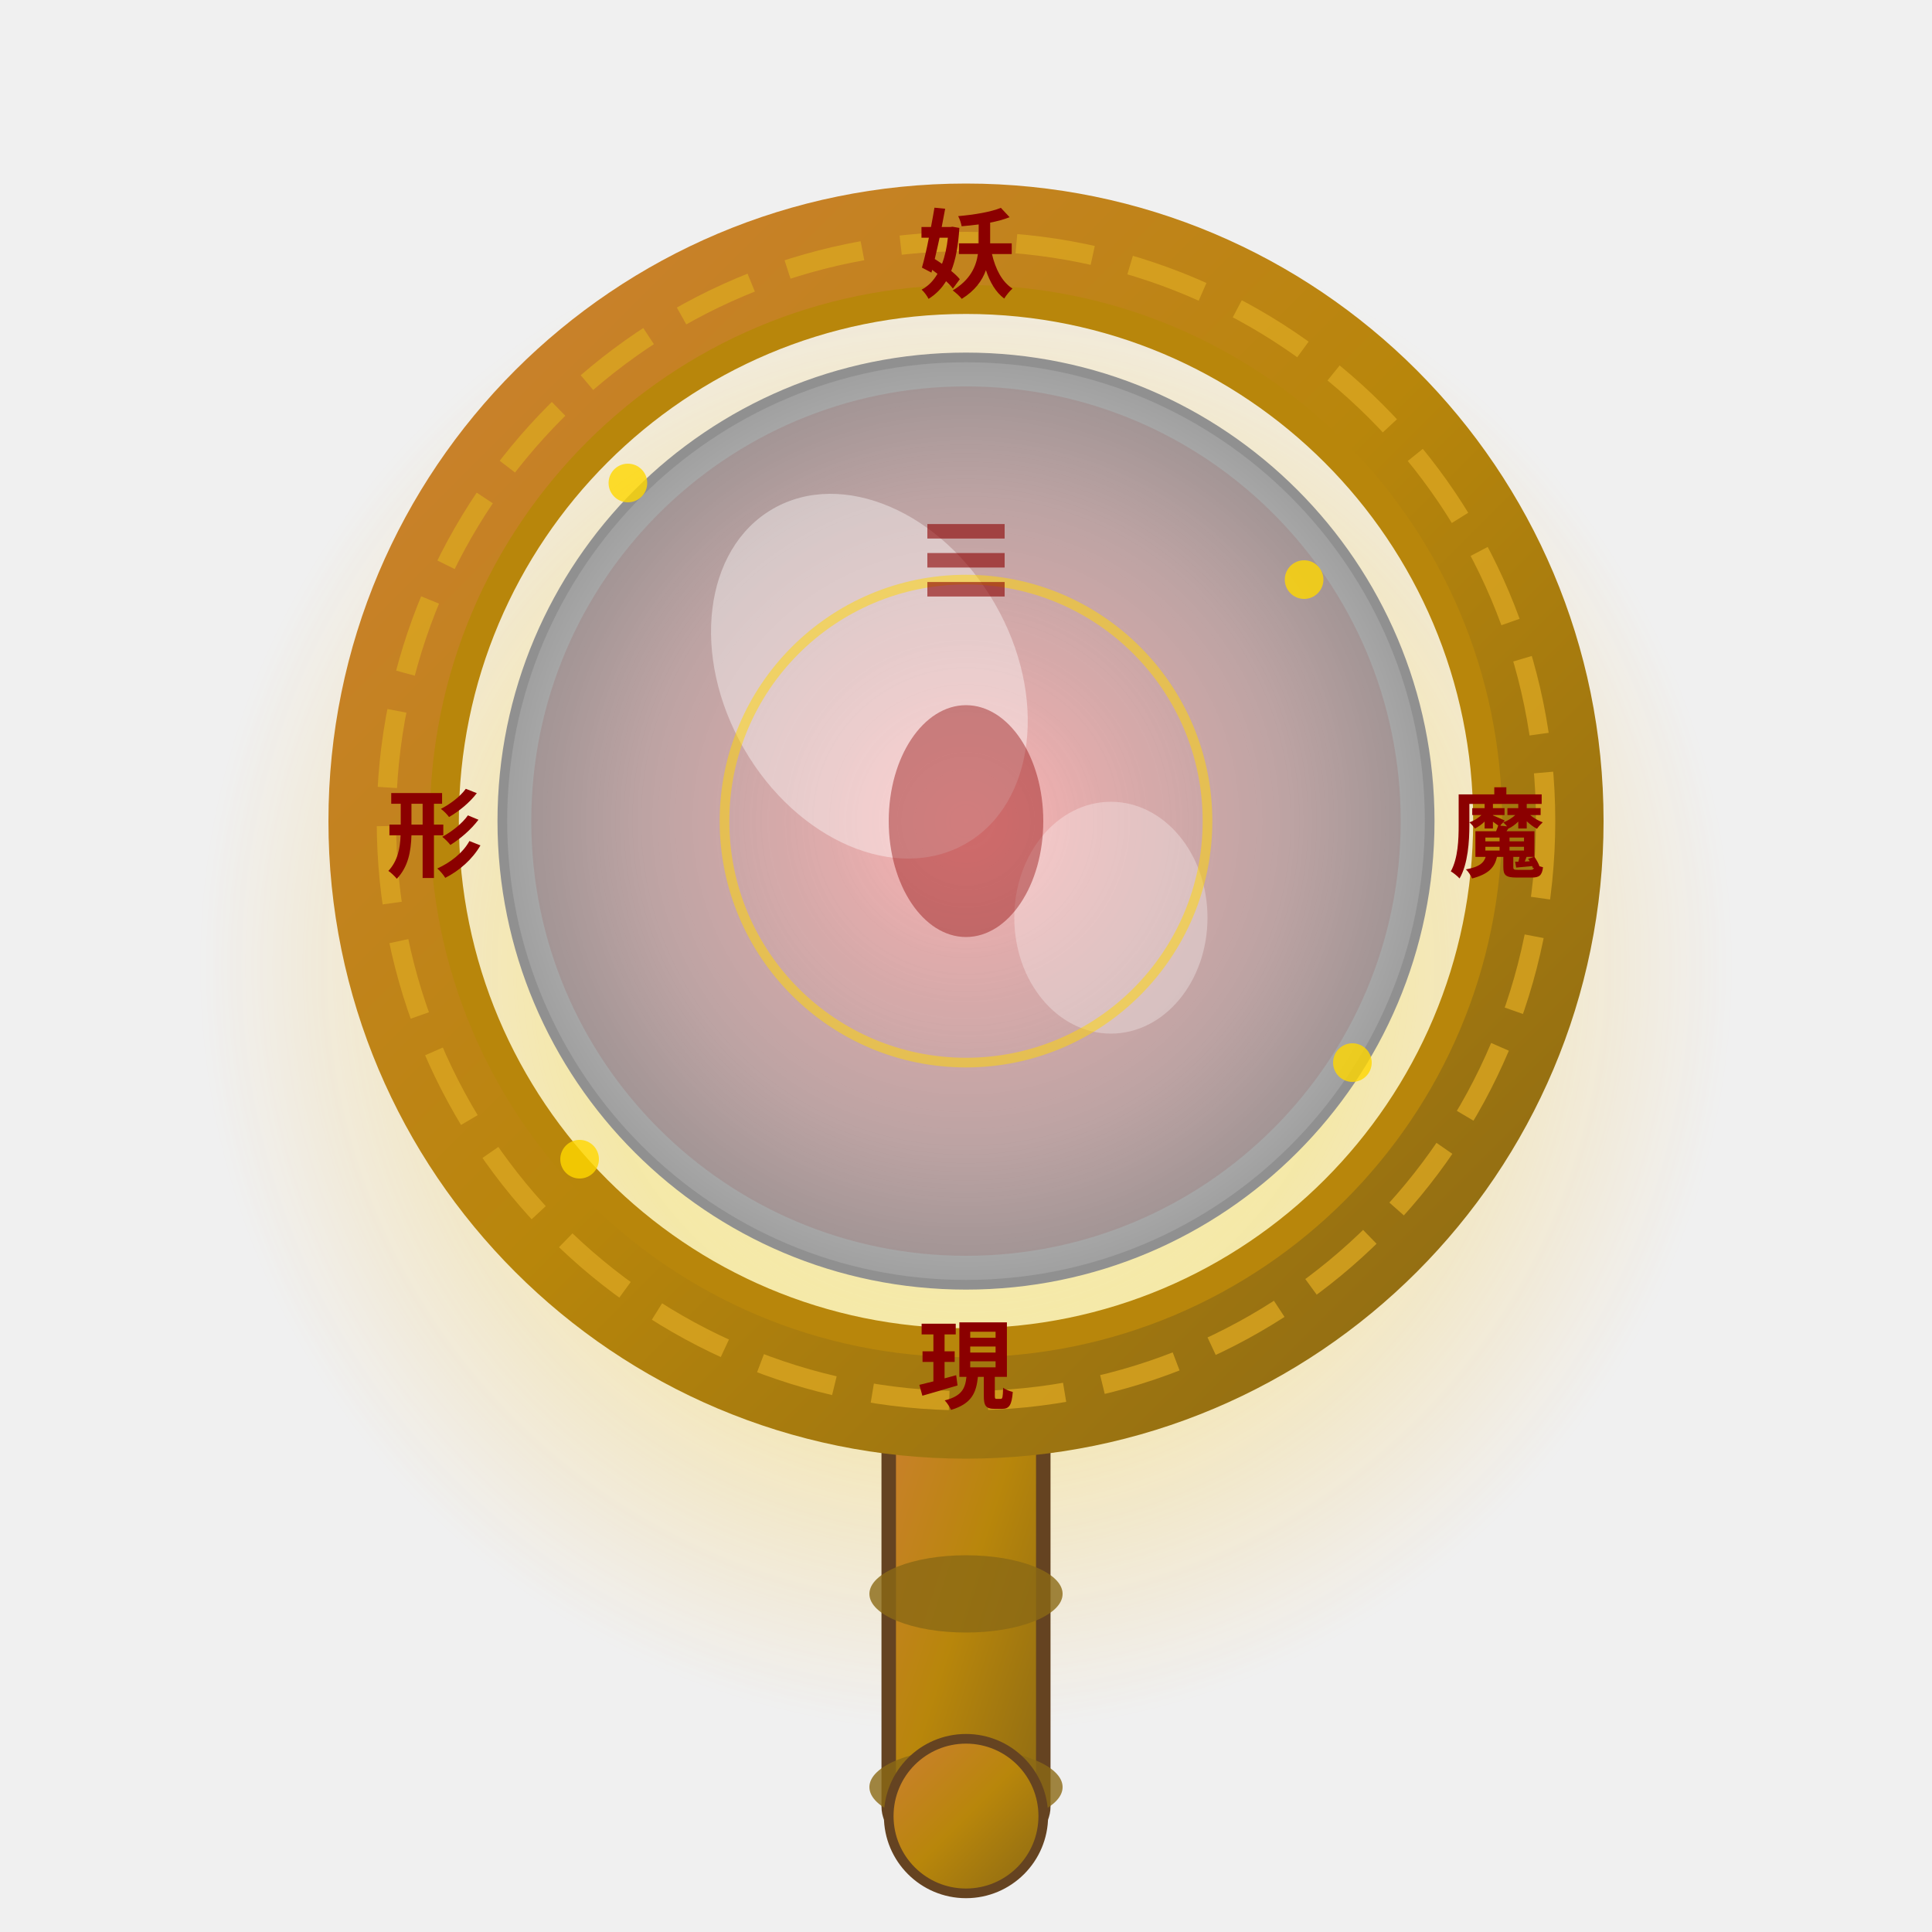
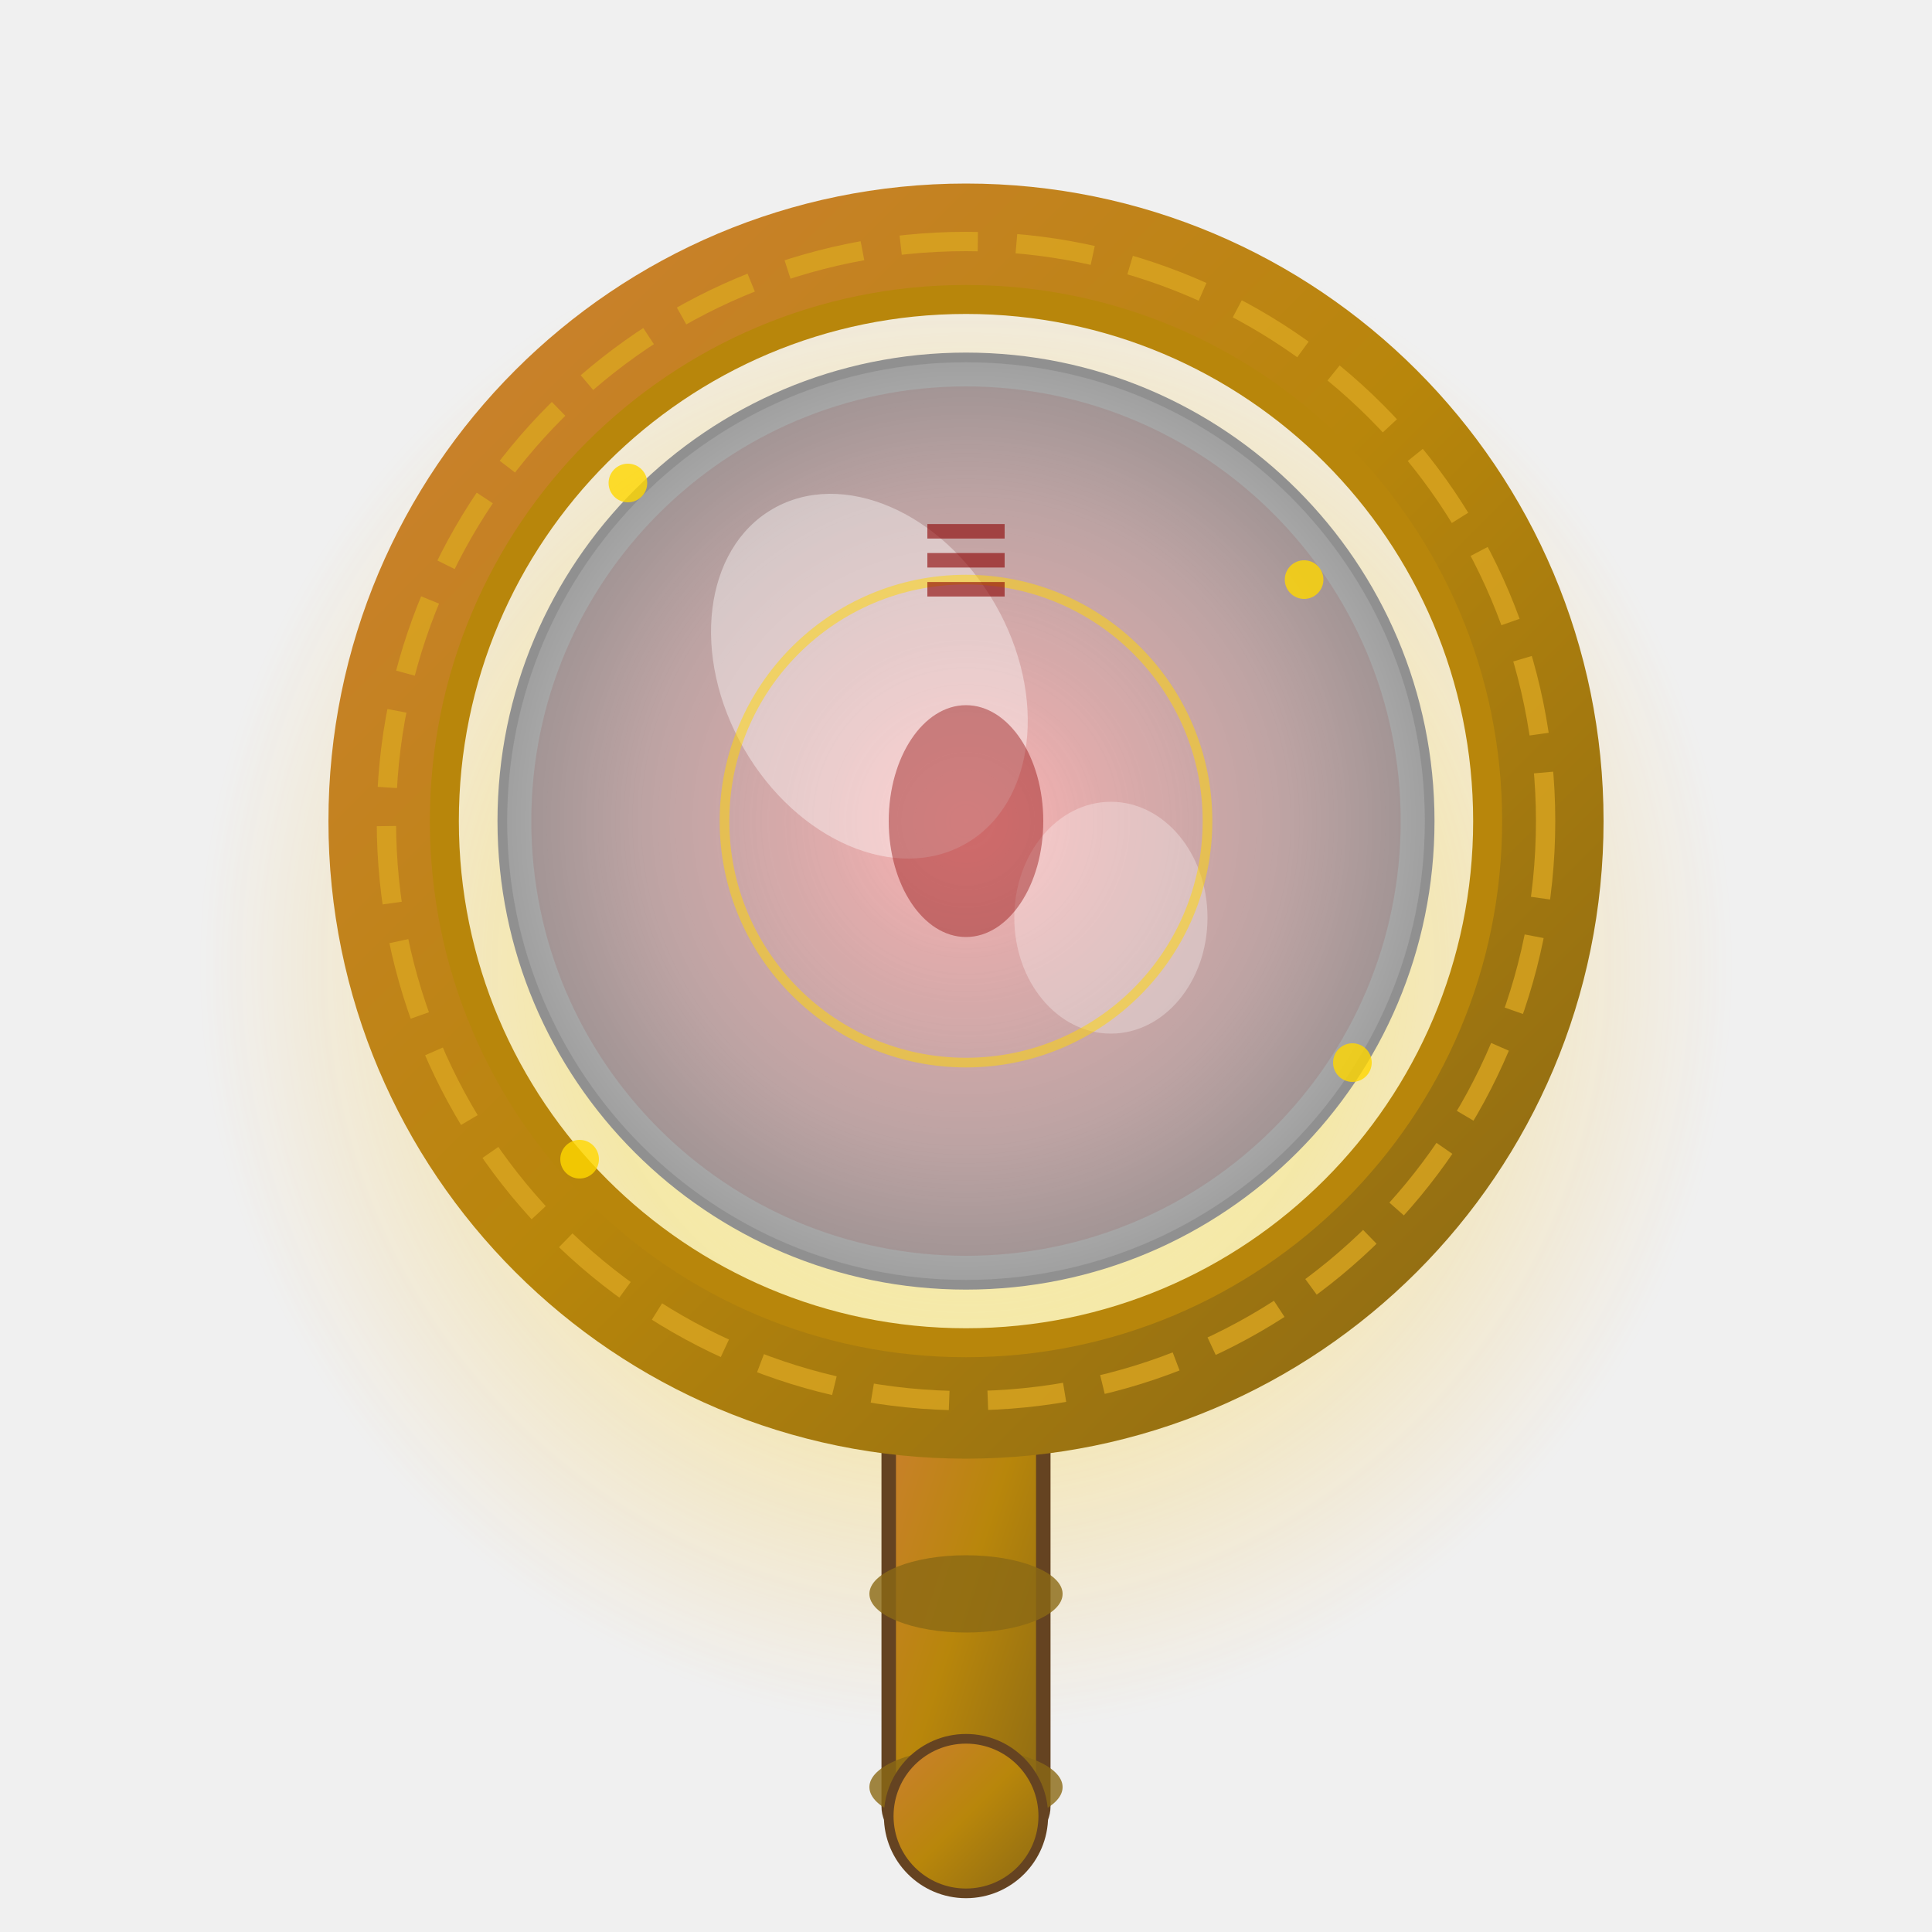
<svg xmlns="http://www.w3.org/2000/svg" viewBox="0 0 200 200">
  <defs>
    <linearGradient id="bronzeGrad" x1="0%" y1="0%" x2="100%" y2="100%">
      <stop offset="0%" style="stop-color:#CD7F32;stop-opacity:1" />
      <stop offset="50%" style="stop-color:#B8860B;stop-opacity:1" />
      <stop offset="100%" style="stop-color:#8B6914;stop-opacity:1" />
    </linearGradient>
    <radialGradient id="mirrorGrad" cx="50%" cy="50%">
      <stop offset="0%" style="stop-color:#FFFFFF;stop-opacity:1" />
      <stop offset="30%" style="stop-color:#E0E0E0;stop-opacity:1" />
      <stop offset="70%" style="stop-color:#C0C0C0;stop-opacity:1" />
      <stop offset="100%" style="stop-color:#A0A0A0;stop-opacity:1" />
    </radialGradient>
    <radialGradient id="lightGrad" cx="50%" cy="50%">
      <stop offset="0%" style="stop-color:#FFFACD;stop-opacity:0.9" />
      <stop offset="50%" style="stop-color:#FFD700;stop-opacity:0.5" />
      <stop offset="100%" style="stop-color:#FFA500;stop-opacity:0" />
    </radialGradient>
    <radialGradient id="demonGrad" cx="50%" cy="50%">
      <stop offset="0%" style="stop-color:#FF0000;stop-opacity:0.3" />
      <stop offset="100%" style="stop-color:#8B0000;stop-opacity:0.1" />
    </radialGradient>
  </defs>
  <circle cx="100" cy="100" r="80" fill="url(#lightGrad)" opacity="0.6">
    <animate attributeName="r" values="80;85;80" dur="3s" repeatCount="indefinite" />
  </circle>
  <rect x="92" y="140" width="16" height="50" rx="3" fill="url(#bronzeGrad)" stroke="#654321" stroke-width="1.5" />
  <ellipse cx="100" cy="145" rx="10" ry="4" fill="#8B6914" opacity="0.8" />
  <ellipse cx="100" cy="165" rx="10" ry="4" fill="#8B6914" opacity="0.8" />
  <ellipse cx="100" cy="185" rx="10" ry="4" fill="#8B6914" opacity="0.8" />
  <circle cx="100" cy="188" r="8" fill="url(#bronzeGrad)" stroke="#654321" stroke-width="1" />
  <circle cx="100" cy="85" r="60" fill="none" stroke="url(#bronzeGrad)" stroke-width="12" />
  <circle cx="100" cy="85" r="60" fill="none" stroke="#DAA520" stroke-width="2" stroke-dasharray="8,4" opacity="0.8" />
  <circle cx="100" cy="85" r="54" fill="none" stroke="#B8860B" stroke-width="3" />
  <circle cx="100" cy="85" r="48" fill="url(#mirrorGrad)" stroke="#909090" stroke-width="1" />
  <circle cx="100" cy="85" r="45" fill="url(#demonGrad)">
    <animate attributeName="opacity" values="0.5;0.8;0.5" dur="2s" repeatCount="indefinite" />
  </circle>
-   <text x="100" y="30" font-family="serif" font-size="10" fill="#8B0000" text-anchor="middle" font-weight="bold">妖</text>
-   <text x="155" y="90" font-family="serif" font-size="10" fill="#8B0000" text-anchor="middle" font-weight="bold">魔</text>
-   <text x="100" y="145" font-family="serif" font-size="10" fill="#8B0000" text-anchor="middle" font-weight="bold">現</text>
-   <text x="45" y="90" font-family="serif" font-size="10" fill="#8B0000" text-anchor="middle" font-weight="bold">形</text>
  <ellipse cx="90" cy="70" rx="15" ry="20" fill="#FFFFFF" opacity="0.4" transform="rotate(-30 90 70)" />
  <ellipse cx="115" cy="95" rx="10" ry="12" fill="#FFFFFF" opacity="0.3" />
  <circle cx="100" cy="85" r="25" fill="none" stroke="#FFD700" stroke-width="1" opacity="0.5">
    <animate attributeName="r" values="25;28;25" dur="2.5s" repeatCount="indefinite" />
  </circle>
  <g opacity="0.6">
    <line x1="96" y1="55" x2="104" y2="55" stroke="#8B0000" stroke-width="1.5" />
    <line x1="96" y1="58" x2="104" y2="58" stroke="#8B0000" stroke-width="1.5" />
    <line x1="96" y1="61" x2="104" y2="61" stroke="#8B0000" stroke-width="1.5" />
  </g>
  <circle cx="65" cy="50" r="2" fill="#FFD700" opacity="0.8">
    <animate attributeName="opacity" values="0.8;0.2;0.8" dur="1.5s" repeatCount="indefinite" />
  </circle>
  <circle cx="135" cy="60" r="2" fill="#FFD700" opacity="0.8">
    <animate attributeName="opacity" values="0.2;0.8;0.2" dur="1.5s" repeatCount="indefinite" />
  </circle>
  <circle cx="140" cy="110" r="2" fill="#FFD700" opacity="0.8">
    <animate attributeName="opacity" values="0.8;0.2;0.8" dur="1.5s" repeatCount="indefinite" />
  </circle>
  <circle cx="60" cy="120" r="2" fill="#FFD700" opacity="0.8">
    <animate attributeName="opacity" values="0.2;0.8;0.2" dur="1.5s" repeatCount="indefinite" />
  </circle>
  <ellipse cx="100" cy="85" rx="8" ry="12" fill="#8B0000" opacity="0.4">
    <animate attributeName="opacity" values="0.4;0.7;0.4" dur="2s" repeatCount="indefinite" />
  </ellipse>
</svg>
